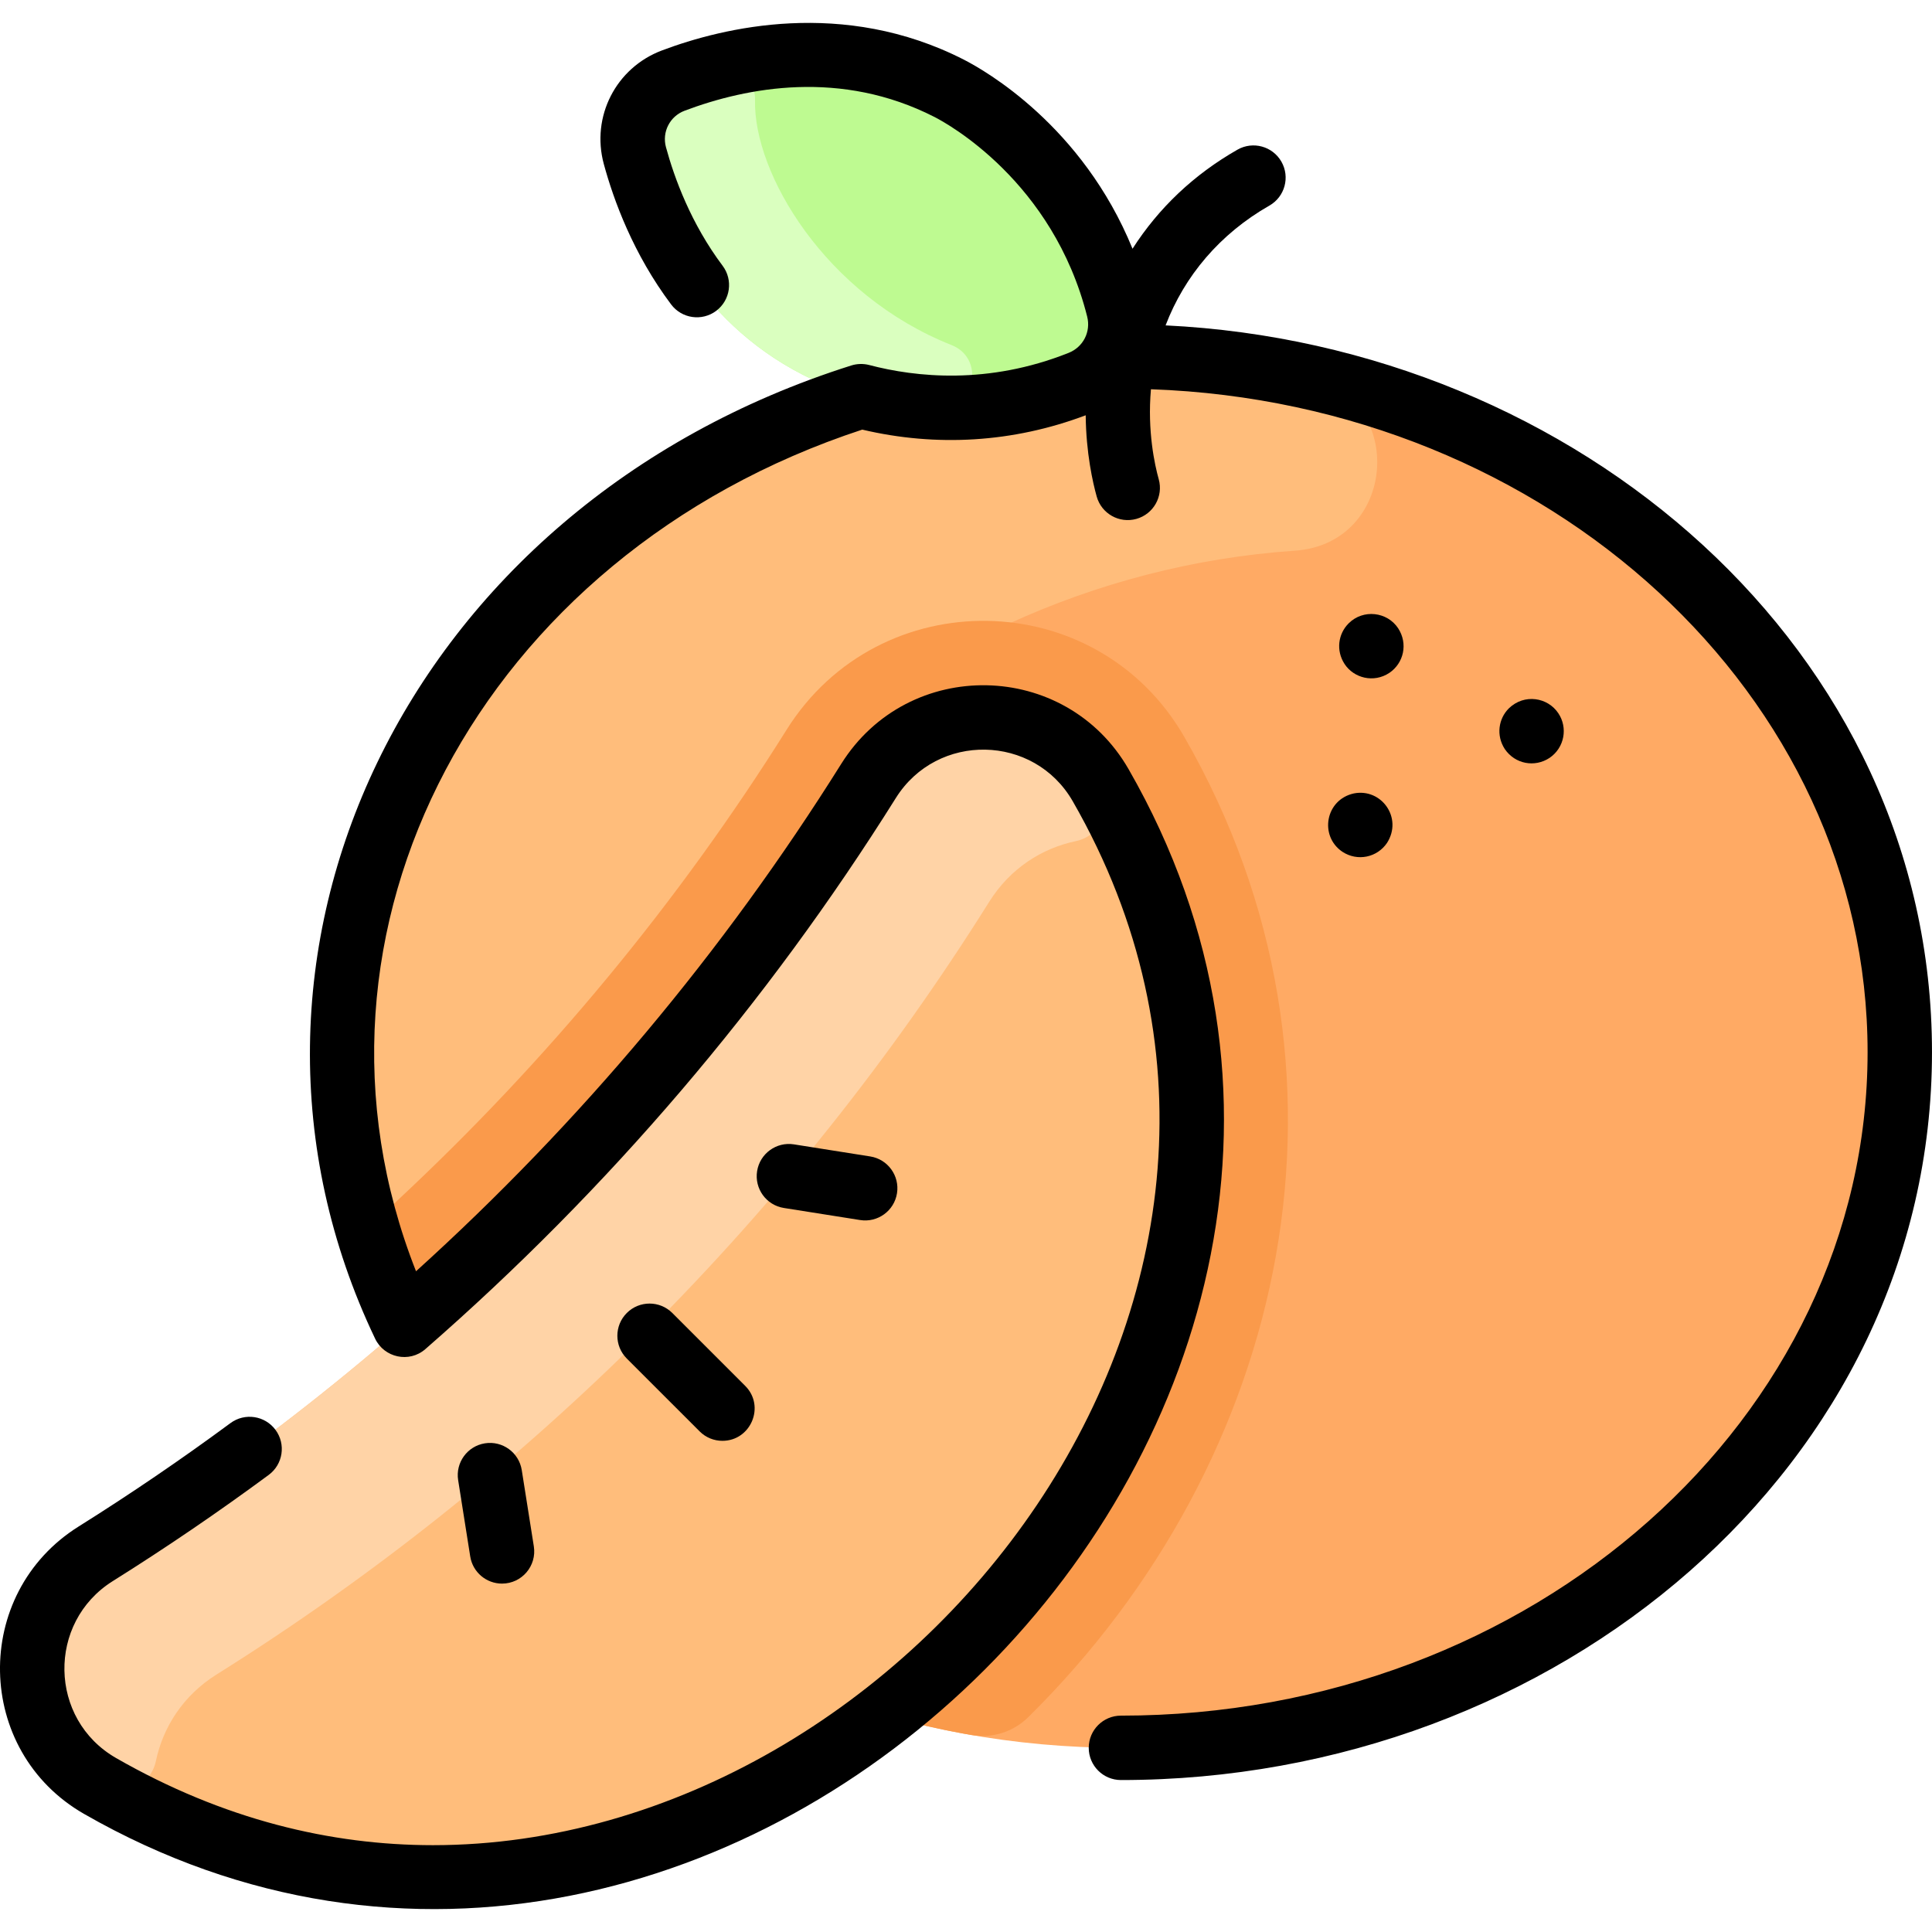
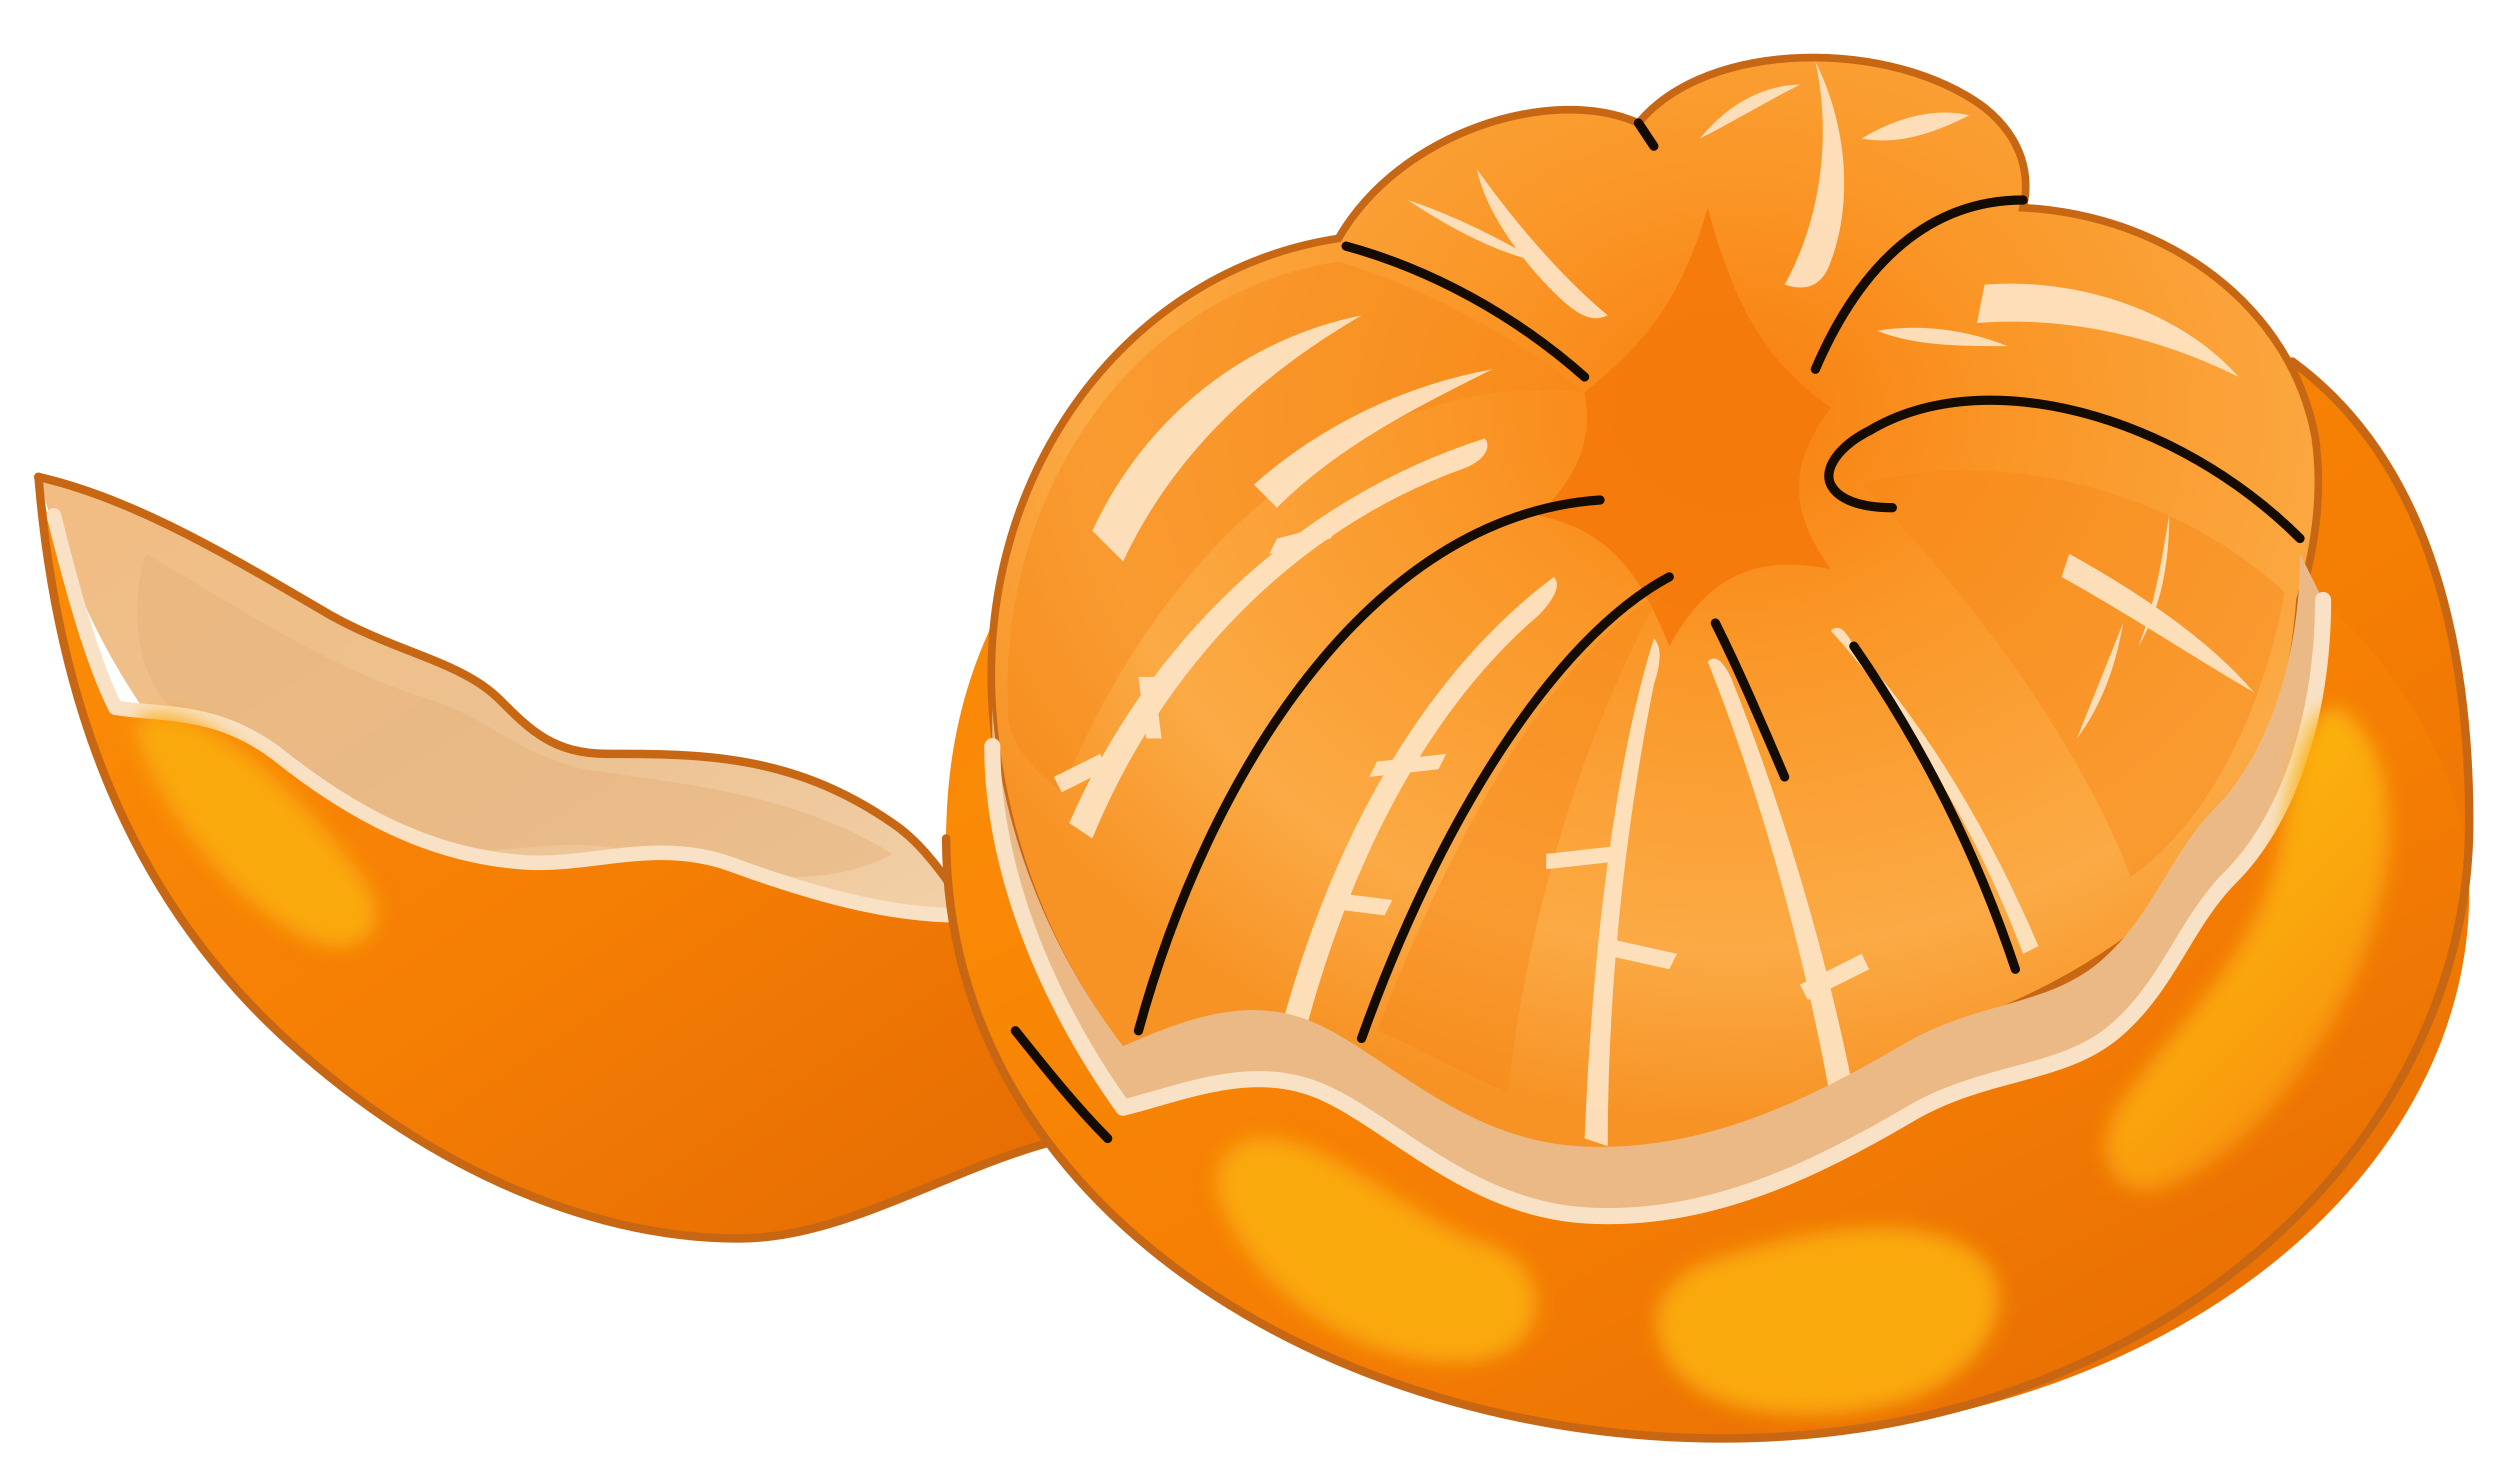
- <svg xmlns="http://www.w3.org/2000/svg" viewBox="0 0 480.003 480.003" width="240px" height="240px">
-   <path fill="#ffaa64" d="M279.083,88.56c106.59,0.14,192.92,77.56,192.92,172.85c0,95.46-86.64,172.84-193.5,172.84 c-106.87,0-193.51-77.38-193.51-172.84C84.993,164.175,173.596,88.421,279.083,88.56z" />
-   <path fill="#ffbd7b" d="M321.735,136.813c-100.745,6.9-184.225,88.807-180.758,179.845 c0.913,23.969-32.043,31.371-41.938,9.52c-9.058-20.003-14.046-41.866-14.046-64.769c0-112.131,117.925-194.724,239.998-167.831 C349.713,99.026,346.992,135.083,321.735,136.813z" />
-   <path fill="#ffbd7b" d="M273.463,195.09c87.41,152.16-96.56,335.85-248.61,248.63c-22-12.62-22.56-44.21-1.07-57.68 c77.67-48.67,143.33-114.33,192-192.01C229.253,172.54,260.833,173.1,273.463,195.09z" />
-   <path fill="#befa91" d="M277.863,76.7c1.93,7.64-2.08,15.48-9.4,18.4c-35.77,14.26-65.48-0.2-69-1.99 c-26.74-13.67-37.49-38.87-41.72-54.44c-2.11-7.75,2.01-15.82,9.52-18.65c15.11-5.69,41.83-11.74,68.57,1.92 C239.343,23.74,268.463,39.35,277.863,76.7z" />
-   <path fill="#daffbf" d="M236.406,85.729c8.353,3.309,5.931,15.764-3.048,15.47c-11.372-0.373-23.402-2.753-33.894-8.089 c-26.74-13.67-37.49-38.87-41.72-54.44c-2.11-7.75,2.01-15.82,9.52-18.65c2.997-1.127,6.451-2.27,10.274-3.271 c5.22-1.368,10.186,2.68,10.05,8.075C187.13,43.023,204.996,73.288,236.406,85.729z" />
-   <path fill="#fa9a4b" d="M241.315,431.061c-7.355-1.278-14.557-2.928-21.582-4.932c67.04-52.11,102.32-146.45,53.73-231.04 c-12.63-21.99-44.21-22.55-57.68-1.06c-31.7,50.6-70.62,96.1-115.36,135.12c-2.132-4.454-4.055-9.007-5.764-13.647 c-2.238-6.074-0.603-12.883,4.132-17.297c37.116-34.6,69.772-74.025,96.652-116.917c23.057-36.773,77.133-35.928,98.83,1.85 c47.599,82.846,25.919,179.618-38.802,243.487C251.74,430.309,246.479,431.959,241.315,431.061z" />
-   <path fill="#ffd3a6" d="M273.546,195.234c3.146,5.495-0.06,12.441-6.257,13.742c-8.442,1.772-16.317,6.776-21.506,15.054 c-48.67,77.68-114.33,143.34-192,192.01c-8.275,5.185-13.282,13.061-15.054,21.504c-1.271,6.056-8.076,9.503-13.876,6.176 c-22-12.62-22.56-44.21-1.07-57.68c77.67-48.67,143.33-114.33,192-192.01C229.155,172.696,260.751,172.885,273.546,195.234z" />
-   <path d="M289.589,80.842c4.702-12.3,13.502-22.75,25.791-29.762c3.837-2.189,5.174-7.075,2.984-10.913 c-2.189-3.837-7.075-5.173-10.913-2.984c-10.786,6.154-19.557,14.437-26.078,24.616c-12.455-30.544-36.641-44.289-41.902-46.977 c-29.95-15.306-59.861-8.002-75.026-2.286c-11.428,4.308-17.63,16.443-14.427,28.229c2.449,9.01,7.337,22.373,16.72,34.869 c2.652,3.533,7.667,4.248,11.201,1.594c3.533-2.653,4.247-7.668,1.594-11.201c-7.861-10.469-11.993-21.798-14.075-29.458 c-1.028-3.782,0.963-7.677,4.631-9.06c15.503-5.844,38.861-10.315,62.102,1.562c2.988,1.527,29.435,15.89,37.917,49.583 c0.952,3.781-0.986,7.572-4.608,9.016c-20.034,7.985-37.998,6.049-49.54,3.02c-1.477-0.388-3.069-0.327-4.441,0.107 C100.356,125.929,48.057,238.081,93.202,332.598c2.241,4.702,8.445,6.106,12.48,2.586c45.505-39.688,84.831-85.75,116.883-136.909 c10.279-16.408,34.352-15.925,43.962,0.804c69.118,120.309-39.833,259.357-158.962,259.352 c-25.339-0.001-52.023-6.332-78.729-21.651c-16.752-9.609-17.196-33.694-0.806-43.964c13.184-8.261,26.217-17.136,38.735-26.379 c3.554-2.624,4.308-7.633,1.684-11.188c-2.624-3.554-7.633-4.308-11.188-1.684c-12.193,9.003-24.886,17.647-37.727,25.692 c-26.619,16.679-25.903,55.774,1.34,71.401c159.27,91.36,350.955-100.406,259.526-259.55 c-15.645-27.232-54.724-27.937-71.395-1.328c-29.278,46.729-64.786,89.093-105.645,126.064 c-33.308-84.451,15.926-177.937,110.864-209.106c18.428,4.35,37.495,3.239,55.516-3.563c0.093,9.396,1.769,16.738,2.735,20.193 c1.184,4.234,5.582,6.745,9.859,5.55c4.255-1.19,6.74-5.604,5.55-9.859c-0.973-3.479-2.86-11.926-1.932-22.351 c98.843,3.491,178.048,76.023,178.048,164.698c0,90.895-83.217,164.843-185.505,164.843c-4.418,0-8,3.582-8,8s3.582,8,8,8 c108.218,0,201.505-78.202,201.505-180.843C480.003,161.348,391.8,85.787,289.589,80.842z" />
-   <path d="M179.483,357.971c7.062,0,10.712-8.602,5.657-13.657l-18.101-18.101c-3.124-3.125-8.189-3.124-11.313,0 c-3.125,3.124-3.125,8.189,0,11.313l18.101,18.101C175.388,357.191,177.435,357.971,179.483,357.971z" />
-   <path d="M213.705,303.119c4.358,0.689,8.46-2.281,9.152-6.651c0.69-4.364-2.287-8.461-6.651-9.152l-18.953-3 c-4.358-0.691-8.461,2.287-9.152,6.651c-0.69,4.364,2.287,8.461,6.651,9.152L213.705,303.119z" />
-   <path d="M124.718,393.446c4.953,0,8.676-4.421,7.912-9.251l-3-18.953c-0.691-4.364-4.79-7.343-9.152-6.651 c-4.364,0.691-7.342,4.789-6.651,9.152l3,18.953C117.45,390.636,120.851,393.446,124.718,393.446z" />
-   <path d="M334.063,164.98c2.307,3.5,7.229,4.762,11.1,2.21c3.63-2.448,4.681-7.302,2.21-11.09c-2.702-4.11-8.691-4.843-12.31-1.22 C332.472,157.47,331.86,161.599,334.063,164.98z" />
-   <path d="M373.863,186.1c2.557,3.752,7.446,4.619,11.1,2.21c3.796-2.563,4.582-7.572,2.21-11.09c-2.61-3.959-8.461-4.962-12.31-1.22 C372.297,178.566,371.662,182.716,373.863,186.1z" />
-   <path d="M333.512,211.62c3.743,2.464,8.643,1.434,11.1-2.21c3.945-6.203-1.381-13.619-8.22-12.29 C329.283,198.652,327.712,207.705,333.512,211.62z" />
+ <svg xmlns="http://www.w3.org/2000/svg" viewBox="0 0 650 380" width="650" height="380">
+   <defs>
+     <radialGradient id="segmentGradient" cx="56%" cy="32%" r="64%">
+       <stop offset="0%" stop-color="#F77F0F" />
+       <stop offset="32%" stop-color="#FA9626" />
+       <stop offset="76%" stop-color="#FBAA45" />
+       <stop offset="100%" stop-color="#F79325" />
+     </radialGradient>
+     <linearGradient id="peelRindGradient" x1="15%" y1="10%" x2="88%" y2="88%">
+       <stop offset="0%" stop-color="#FA8B06" />
+       <stop offset="55%" stop-color="#F57E04" />
+       <stop offset="100%" stop-color="#E86F03" />
+     </linearGradient>
+     <linearGradient id="leftPithGradient" x1="0%" y1="0%" x2="100%" y2="100%">
+       <stop offset="0%" stop-color="#F2BC82" />
+       <stop offset="50%" stop-color="#ECC292" />
+       <stop offset="100%" stop-color="#F6D8B4" />
+     </linearGradient>
+     <linearGradient id="rightSideGloss" x1="20%" y1="0%" x2="80%" y2="100%">
+       <stop offset="0%" stop-color="#FDBE16" />
+       <stop offset="55%" stop-color="#FAA50A" />
+       <stop offset="100%" stop-color="#F68A05" />
+     </linearGradient>
+     <filter id="softGlow" x="-10%" y="-10%" width="120%" height="120%">
+       <feGaussianBlur stdDeviation="2.5" />
+     </filter>
+   </defs>
+   <g>
+     <path d="M 10 124              C 36 130, 62 146, 86 160              C 104 170, 120 172, 130 182              C 138 190, 144 196, 158 196              C 182 196, 206 196, 232 214              C 246 224, 256 244, 272 272              L 254 282              C 224 254, 184 252, 140 246              C 76 238, 30 196, 10 124 Z" fill="url(#leftPithGradient)" />
+     <path d="M 38 144              C 62 158, 86 174, 112 182              C 126 186, 134 196, 152 200              C 178 204, 206 206, 232 222              C 214 232, 188 228, 166 222              C 146 216, 130 224, 110 220              C 88 216, 68 196, 48 186              C 38 182, 32 162, 38 144 Z" fill="#E5B27B" opacity="0.5" />
+     <path d="M 10 124              C 36 130, 62 146, 86 160              C 104 170, 120 172, 130 182              C 138 190, 144 196, 158 196              C 182 196, 206 196, 232 214              C 244 222, 254 240, 268 266" fill="none" stroke="#C76714" stroke-width="2.2" stroke-linecap="round" stroke-linejoin="round" />
+     <path d="M 10 124              C 15 146, 21 168, 29 184              C 42 186, 56 184, 72 196              C 92 212, 112 222, 134 224              C 152 226, 168 218, 188 224              C 210 232, 230 238, 250 238              C 264 256, 276 276, 288 294              C 254 298, 224 322, 192 322              C 152 322, 108 302, 72 268              C 34 232, 15 184, 10 124 Z" fill="url(#peelRindGradient)" />
+     <path d="M 14 134              C 19 154, 24 172, 30 184              C 42 186, 56 184, 72 196              C 92 212, 112 222, 134 224              C 152 226, 168 218, 188 224              C 210 232, 230 238, 250 238" fill="none" stroke="#F8E1C4" stroke-width="3.8" stroke-linecap="round" stroke-linejoin="round" />
+     <path d="M 10 124              C 15 184, 34 232, 72 268              C 108 302, 152 322, 192 322              C 224 322, 254 298, 288 294" fill="none" stroke="#C76714" stroke-width="2.2" stroke-linecap="round" />
+     <path d="M 42 186              C 56 186, 78 206, 94 228              C 104 242, 92 252, 76 242              C 56 230, 40 206, 36 192              C 34 186, 38 186, 42 186 Z" fill="#FAA90A" filter="url(#softGlow)" />
+   </g>
+   <g>
+     <path d="M 596 94              C 626 116, 642 156, 642 204              C 642 288, 562 374, 448 374              C 346 374, 246 314, 246 218              C 246 186, 256 160, 272 140              L 596 94 Z" fill="url(#peelRindGradient)" />
+     <g>
+       <path d="M 258 184                C 254 122, 294 70, 348 62                C 364 34, 404 22, 426 32                C 444 10, 492 10, 516 28                C 526 36, 528 46, 526 54                C 564 56, 596 80, 602 114                C 604 128, 602 142, 598 156                C 596 184, 586 212, 570 230                C 554 246, 534 258, 512 266                C 482 288, 444 304, 410 302                C 380 300, 360 278, 342 270                C 324 262, 306 270, 292 274                C 272 248, 260 216, 258 184 Z" fill="url(#segmentGradient)" stroke="#C76714" stroke-width="2" />
+       <path d="M 412 102                C 424 92, 436 82, 444 54                C 452 84, 462 96, 476 106                C 464 122, 466 134, 476 148                C 456 144, 444 150, 434 168                C 426 148, 418 138, 400 134                C 412 122, 414 112, 412 102 Z" fill="#F4790A" opacity="0.9" />
+       <g fill="#F58616" opacity="0.42">
+         <path d="M 262 184 C 260 126, 296 76, 348 68 C 368 74, 392 86, 412 102 C 362 96, 306 132, 276 206 C 266 198, 262 192, 262 184 Z" />
+         <path d="M 358 268 C 378 216, 404 170, 432 154 C 414 186, 398 232, 392 284 C 378 278, 368 272, 358 268 Z" />
+         <path d="M 484 126 C 516 116, 564 126, 594 154 C 588 186, 574 214, 554 228 C 542 196, 514 156, 484 126 Z" />
+       </g>
+     </g>
+     <g fill="#FDE6C8" opacity="0.9">
+       <path d="M 472 16 C 476 34, 474 56, 464 74 C 470 76, 474 74, 476 68 C 482 52, 480 32, 472 16 Z" />
+       <path d="M 442 36 C 450 26, 460 22, 468 22 C 460 26, 450 32, 442 36 Z" />
+       <path d="M 484 36 C 494 30, 504 28, 512 30 C 504 34, 494 38, 484 36 Z" />
+       <path d="M 384 44 C 394 58, 406 72, 418 82 C 414 84, 410 82, 404 76 C 394 66, 386 54, 384 44 Z" />
+       <path d="M 366 52 C 378 56, 390 62, 400 68 C 390 66, 378 60, 366 52 Z" />
+       <path d="M 516 74 C 542 72, 568 82, 582 98 C 562 88, 538 82, 514 84 Z" />
+       <path d="M 488 86 C 500 84, 512 86, 522 90 C 510 90, 498 90, 488 86 Z" />
+       <path d="M 538 144 C 556 154, 574 166, 586 180 C 572 172, 554 160, 536 150 Z" />
+       <path d="M 564 134 C 564 146, 562 158, 556 168 C 560 158, 562 146, 564 134 Z" />
+       <path d="M 552 162 C 550 174, 546 184, 540 192 C 544 182, 548 172, 552 162 Z" />
+       <path d="M 284 138 C 298 108, 324 88, 354 82 C 330 96, 306 116, 292 146 Z" />
+       <path d="M 326 126 C 344 110, 366 100, 388 96 C 368 106, 348 116, 332 132 Z" />
+       <path d="M 278 214                C 298 168, 336 130, 386 114                C 388 116, 386 120, 380 122                C 336 138, 302 174, 284 218 Z" />
+       <path d="M 332 140 L 348 136 L 346 140 L 330 144 Z" />
+       <path d="M 300 176 L 302 192 L 298 192 L 296 176 Z" />
+       <path d="M 286 196 L 274 202 L 276 206 L 288 200 Z" />
+       <path d="M 334 264                C 348 214, 372 174, 404 150                C 406 152, 404 156, 400 160                C 372 184, 352 222, 340 266 Z" />
+       <path d="M 358 198 L 376 196 L 374 200 L 356 202 Z" />
+       <path d="M 346 232 L 362 234 L 360 238 L 344 236 Z" />
+       <path d="M 412 296                C 414 246, 420 198, 430 166                C 432 168, 432 172, 430 178                C 424 208, 418 250, 418 298 Z" />
+       <path d="M 402 222 L 420 220 L 420 224 L 402 226 Z" />
+       <path d="M 418 244 L 436 248 L 434 252 L 416 248 Z" />
+       <path d="M 476 286                C 468 242, 456 202, 444 172                C 446 170, 448 172, 450 176                C 462 206, 474 244, 482 284 Z" />
+       <path d="M 468 256 L 484 248 L 486 252 L 470 260 Z" />
+       <path d="M 526 248                C 514 216, 496 186, 476 164                C 478 162, 480 164, 482 168                C 502 190, 518 218, 530 246 Z" />
+     </g>
+     <g fill="none" stroke="#140B03" stroke-width="2.4" stroke-linecap="round" stroke-linejoin="round">
+       <path d="M 426 32 L 430 38" />
+       <path d="M 350 64 C 372 70, 394 82, 412 98" />
+       <path d="M 296 268 C 314 202, 356 134, 416 130" />
+       <path d="M 354 270 C 374 214, 404 166, 434 150" />
+       <path d="M 446 162 C 452 174, 458 188, 464 202" />
+       <path d="M 482 168 C 500 194, 514 222, 524 252" />
+       <path d="M 526 52 C 502 52, 484 68, 472 96" />
+       <path d="M 598 140 C 566 108, 516 94, 486 112 C 478 116, 474 122, 476 126 C 478 130, 484 132, 492 132" />
+     </g>
+     <path d="M 258 184              C 260 214, 272 246, 292 272              C 306 266, 324 258, 342 266              C 360 274, 380 296, 410 298              C 442 300, 470 286, 494 272              C 514 260, 532 262, 546 250              C 560 238, 564 222, 576 210              C 588 198, 598 174, 598 144              L 604 156              C 604 188, 594 214, 580 228              C 568 240, 564 256, 550 268              C 536 280, 516 278, 496 290              C 472 304, 444 318, 412 316              C 382 314, 362 292, 344 284              C 326 276, 308 284, 292 288              C 272 260, 258 226, 258 194 Z" fill="#EBB986" />
+     <path d="M 258 194              C 258 226, 272 260, 292 288              C 308 284, 326 276, 344 284              C 362 292, 382 314, 412 316              C 444 318, 472 304, 496 290              C 516 278, 536 280, 550 268              C 564 256, 568 240, 580 228              C 594 214, 604 188, 604 156              C 626 176, 642 204, 642 232              C 642 308, 560 374, 448 374              C 346 374, 246 314, 246 218              C 246 208, 250 200, 258 194 Z" fill="url(#peelRindGradient)" />
+     <path d="M 258 194              C 258 226, 272 260, 292 288              C 308 284, 326 276, 344 284              C 362 292, 382 314, 412 316              C 444 318, 472 304, 496 290              C 516 278, 536 280, 550 268              C 564 256, 568 240, 580 228              C 594 214, 604 188, 604 156" fill="none" stroke="#F8E1C4" stroke-width="4.2" stroke-linecap="round" stroke-linejoin="round" />
+     <path d="M 596 94              C 626 116, 642 156, 642 214              C 642 298, 560 374, 448 374              C 346 374, 246 314, 246 218" fill="none" stroke="#C76714" stroke-width="2.2" stroke-linecap="round" />
+     <path d="M 264 268 C 272 278, 280 288, 288 296" fill="none" stroke="#140B03" stroke-width="2.4" stroke-linecap="round" />
+     <g filter="url(#softGlow)">
+       <path d="M 326 296                C 344 294, 364 316, 388 324                C 404 330, 404 352, 382 354                C 356 356, 328 338, 318 314                C 314 304, 318 298, 326 296 Z" fill="#FAA90A" />
+       <path d="M 444 328                C 468 320, 498 314, 514 326                C 526 336, 518 356, 496 364                C 470 372, 438 368, 432 350                C 428 340, 434 332, 444 328 Z" fill="#FAA90A" />
+       <path d="M 608 184                C 620 192, 626 214, 616 244                C 608 268, 588 298, 564 308                C 550 314, 542 300, 552 286                C 566 266, 584 252, 592 224                C 596 206, 598 184, 608 184 Z" fill="url(#rightSideGloss)" />
+     </g>
+   </g>
</svg>
